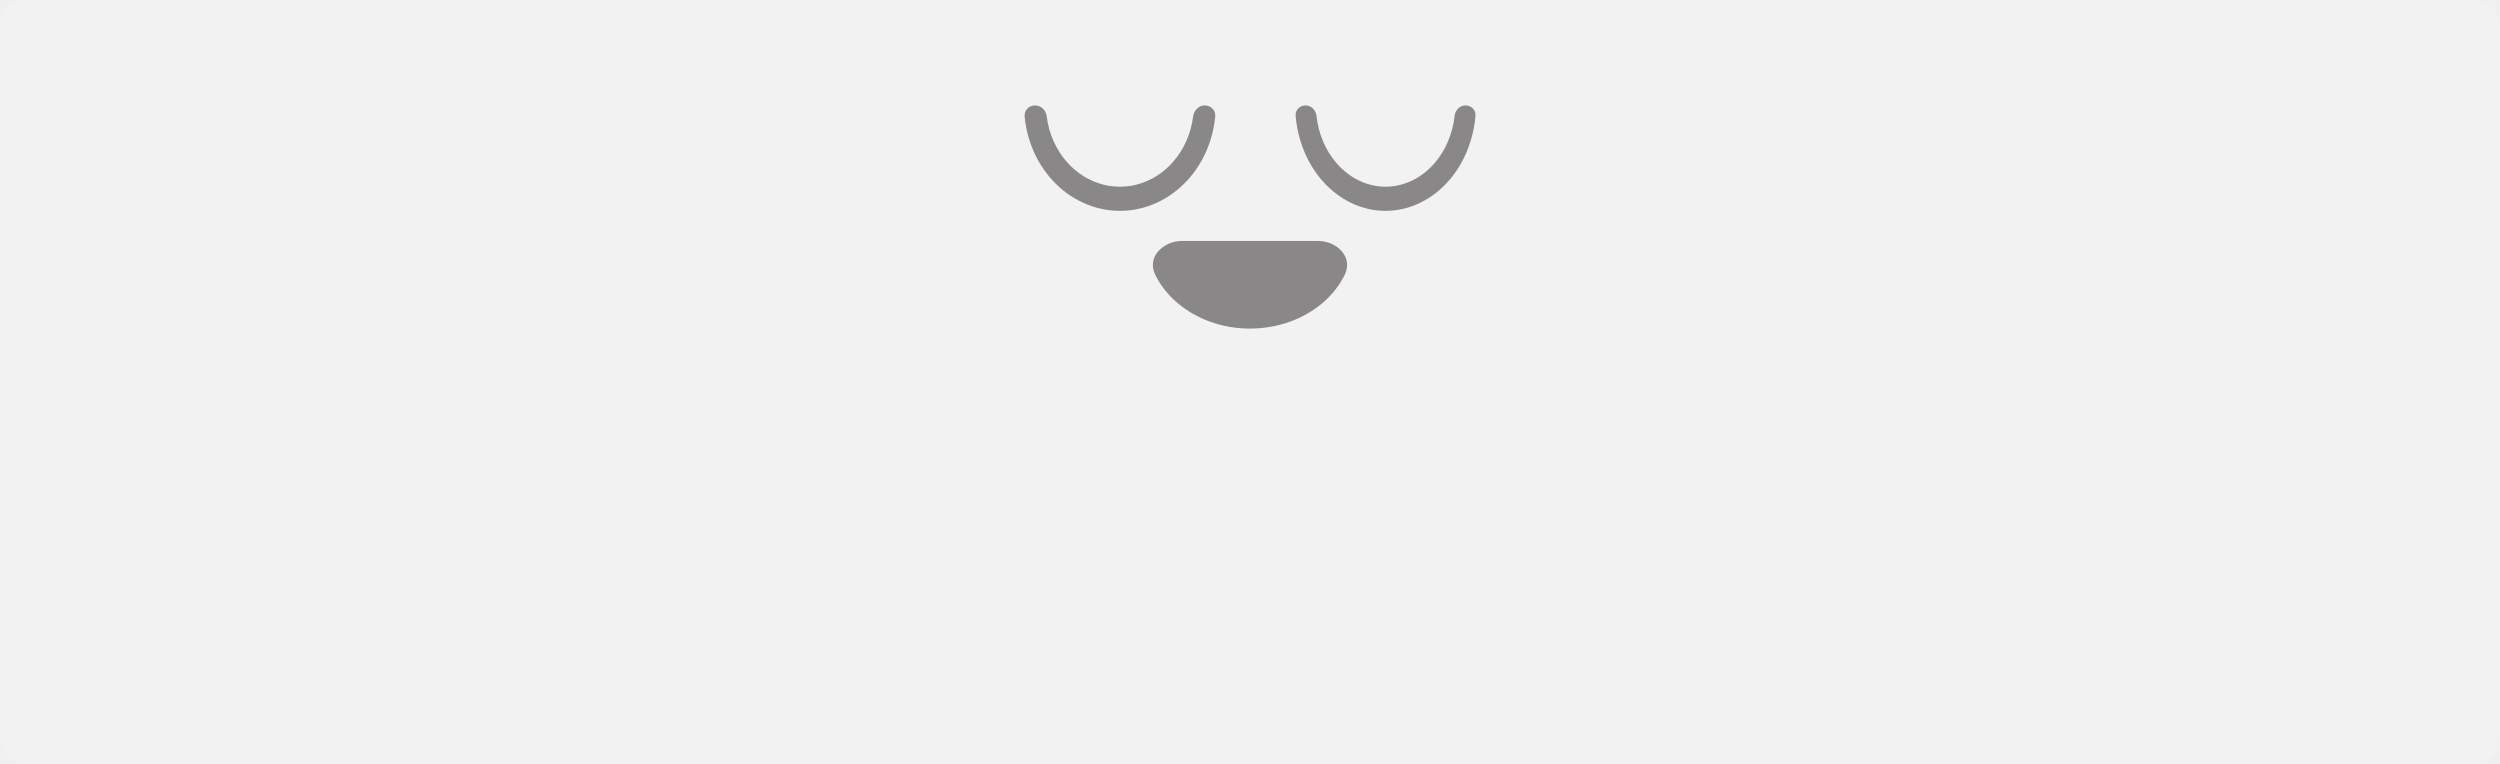
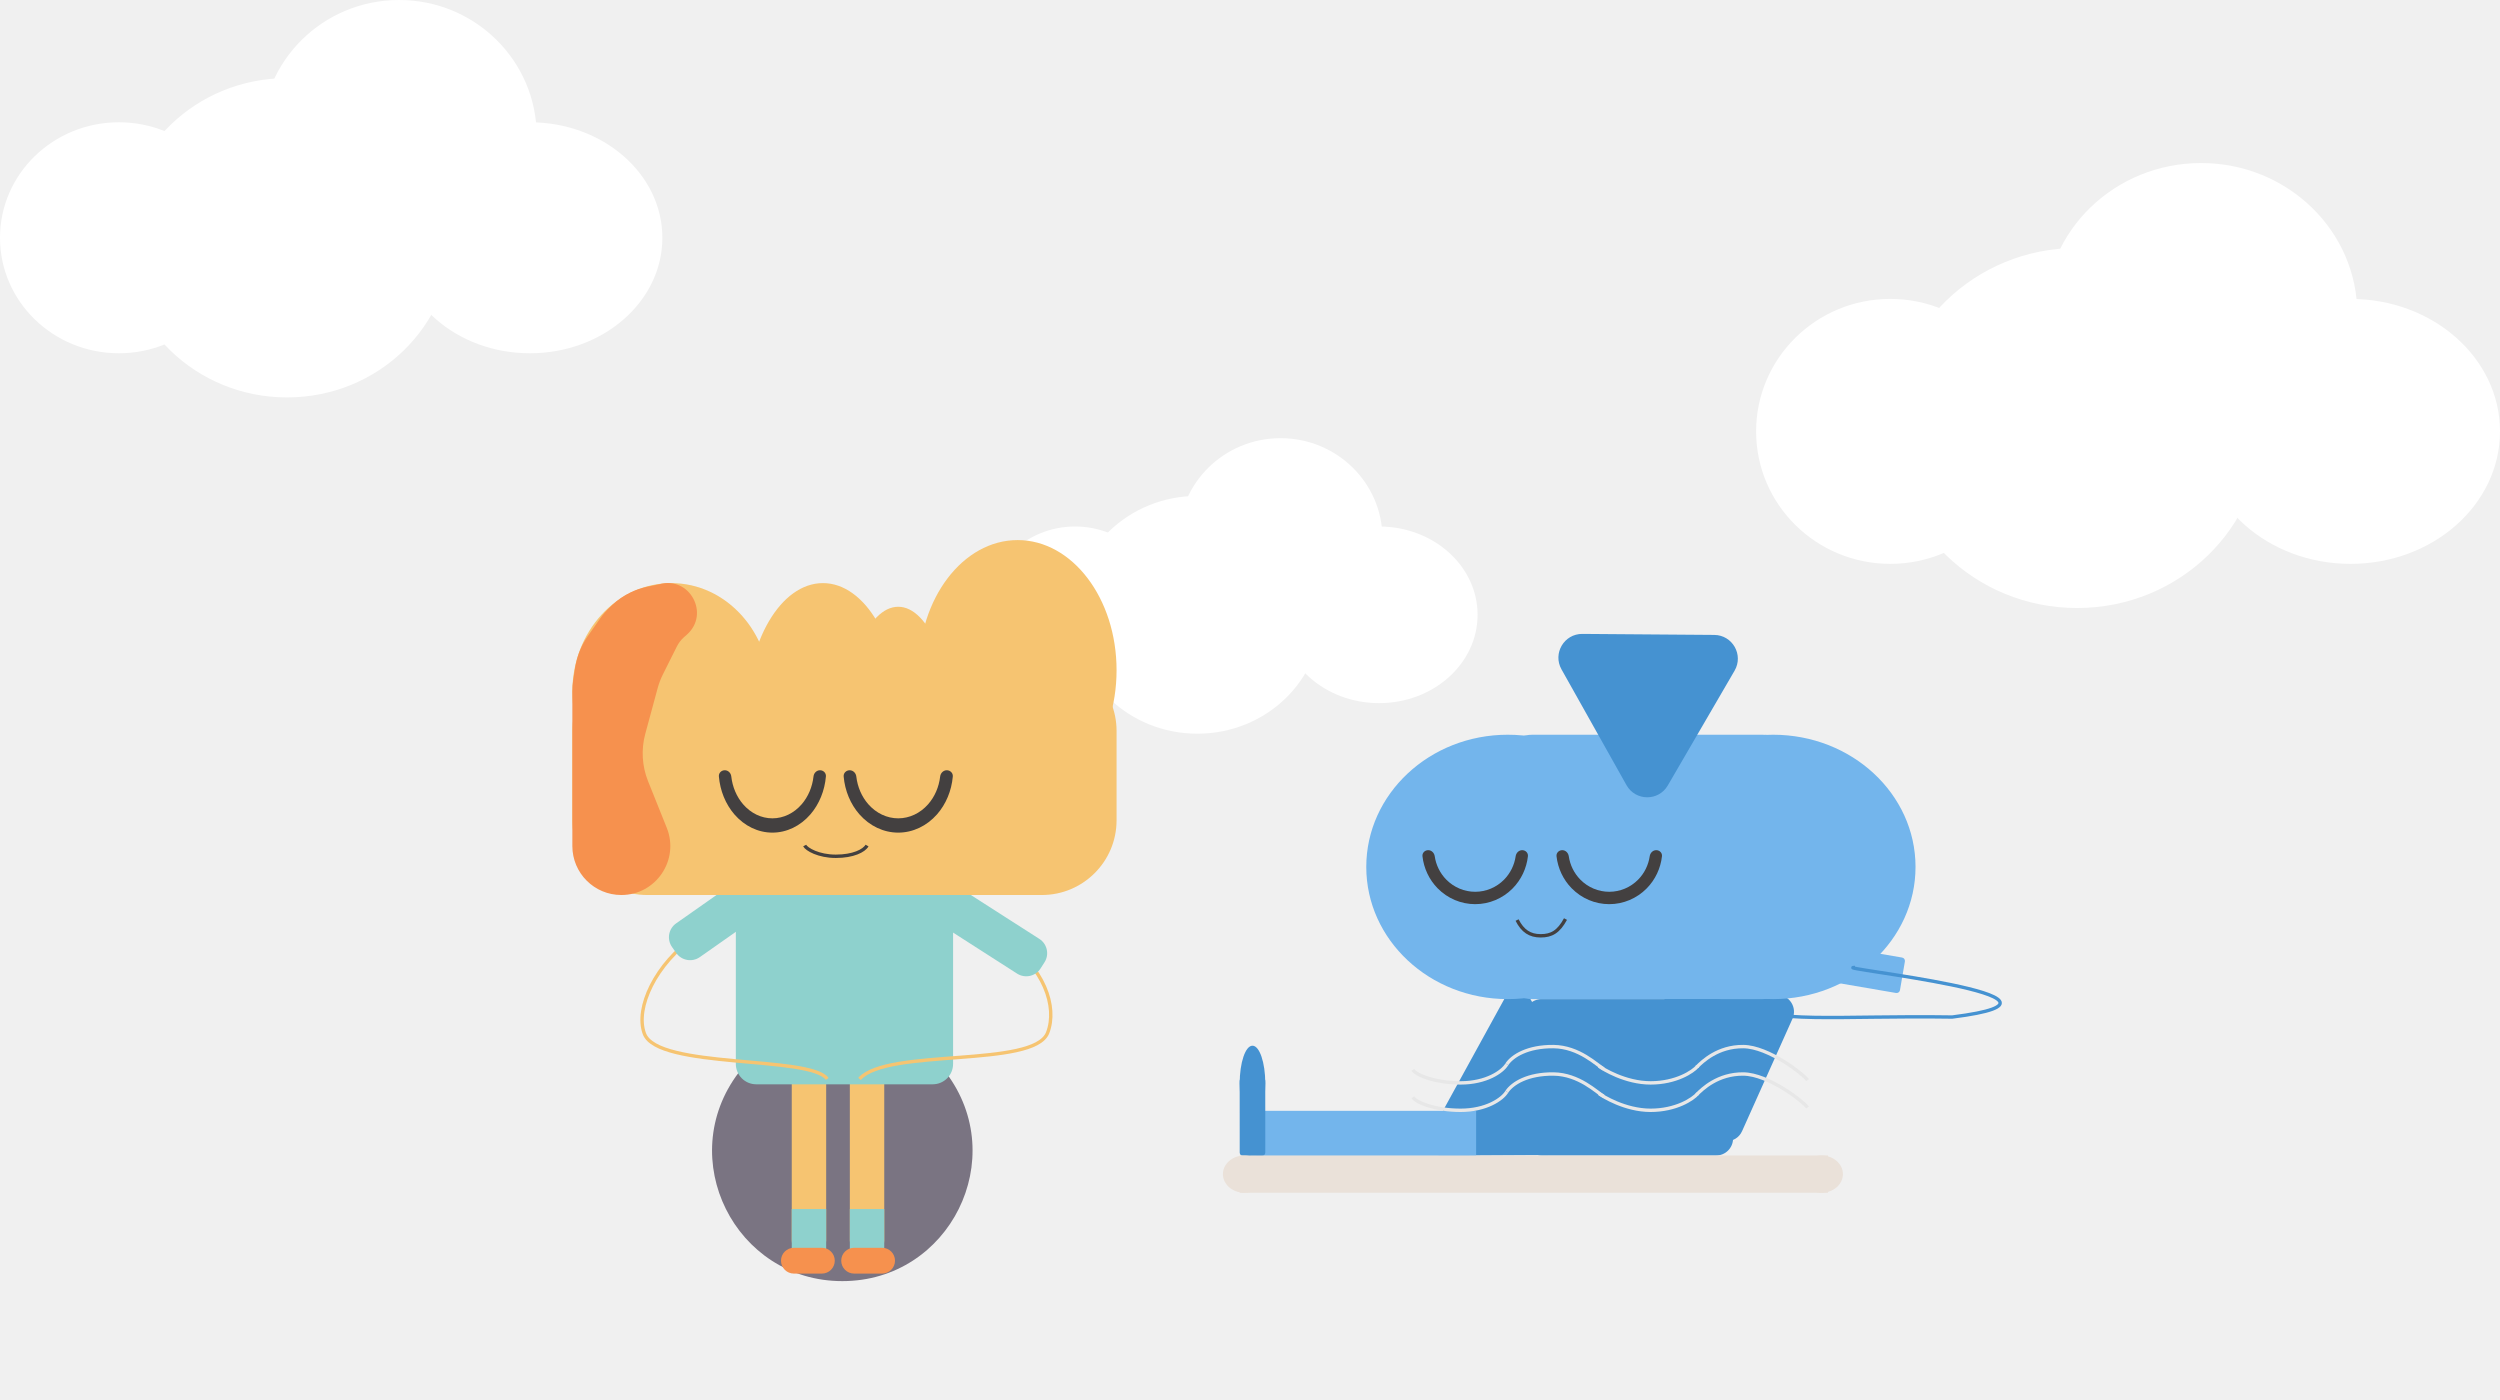
- <svg xmlns="http://www.w3.org/2000/svg" width="913" height="279" viewBox="0 0 913 279" fill="none">
-   <rect width="913" height="279" rx="10" fill="#F2F2F2" />
-   <path d="M439.991 38.5C442.205 38.5 444.02 40.299 443.81 42.504C442.98 51.243 439.449 59.453 433.749 65.724C427.185 72.944 418.283 77 409 77C399.717 77 390.815 72.944 384.251 65.724C378.551 59.453 375.02 51.243 374.19 42.504C373.98 40.299 375.795 38.5 378.009 38.5V38.5C380.224 38.5 381.993 40.302 382.265 42.5C383.055 48.894 385.726 54.872 389.921 59.486C394.981 65.052 401.844 68.179 409 68.179C416.156 68.179 423.019 65.052 428.079 59.486C432.274 54.872 434.945 48.894 435.735 42.5C436.007 40.302 437.776 38.5 439.991 38.5V38.5Z" fill="#434040" fill-opacity="0.6" />
-   <path d="M535.22 38.5C537.308 38.5 539.017 40.196 538.841 42.276C538.096 51.1 534.756 59.399 529.335 65.724C523.146 72.944 514.752 77 506 77C497.248 77 488.854 72.944 482.665 65.724C477.244 59.399 473.904 51.1 473.159 42.276C472.983 40.196 474.692 38.5 476.78 38.5V38.5C478.868 38.5 480.539 40.198 480.767 42.273C481.479 48.753 484.009 54.817 488.012 59.486C492.782 65.052 499.253 68.179 506 68.179C512.747 68.179 519.218 65.052 523.988 59.486C527.991 54.817 530.521 48.753 531.233 42.273C531.461 40.198 533.132 38.5 535.22 38.5V38.5Z" fill="#434040" fill-opacity="0.6" />
-   <path d="M481.318 88C488.322 88 494.204 93.945 491.145 100.246V100.246C489.261 104.128 486.499 107.656 483.017 110.627C479.534 113.599 475.4 115.956 470.851 117.564C466.301 119.172 461.425 120 456.5 120C451.575 120 446.699 119.172 442.149 117.564C437.6 115.956 433.466 113.599 429.983 110.627C426.501 107.656 423.739 104.128 421.855 100.246V100.246C418.796 93.945 424.678 88 431.682 88L456.5 88H481.318Z" fill="#434040" fill-opacity="0.6" />
+ <svg xmlns="http://www.w3.org/2000/svg" width="736" height="412" viewBox="0 0 736 412" fill="none">
+   <ellipse className="cloud_middle" cx="352.5" cy="181" rx="36.5" ry="35" fill="white" />
+   <ellipse className="cloud_middle" cx="406" cy="181" rx="29" ry="26" fill="white" />
+   <ellipse className="cloud_middle" cx="316.5" cy="181" rx="26.5" ry="26" fill="white" />
+   <ellipse className="cloud_middle" cx="377" cy="158.5" rx="30" ry="29.5" fill="white" />
+   <path d="M443.198 293.509C444.707 290.762 448.646 290.738 450.187 293.467L473.075 333.992C474.576 336.649 472.668 339.941 469.616 339.959L424.322 340.228C421.27 340.246 419.323 336.977 420.793 334.302L443.198 293.509Z" fill="#4592D1" />
+   <path d="M512.869 333.003C511.101 336.945 505.503 336.941 503.741 332.997L488.945 299.874C487.467 296.566 489.89 292.833 493.514 292.835L523.153 292.856C526.777 292.859 529.195 296.595 527.712 299.902L512.869 333.003Z" fill="#4592D1" />
+   <rect x="441.148" y="216.304" width="87.701" height="77.835" rx="10" fill="#73B5EC" />
+   <ellipse cx="443.889" cy="255.221" rx="41.658" ry="38.917" fill="#73B5EC" />
+   <path d="M563.93 255.221C563.93 276.714 545.156 294.138 521.998 294.138C498.839 294.138 480.066 276.714 480.066 255.221C480.066 233.727 498.839 216.304 521.998 216.304C545.156 216.304 563.93 233.727 563.93 255.221Z" fill="#73B5EC" />
+   <path d="M448.129 250.288C449.117 250.288 449.929 251.091 449.82 252.074C449.424 255.632 447.856 258.971 445.343 261.528C442.413 264.509 438.44 266.184 434.297 266.184C430.154 266.184 426.18 264.509 423.25 261.528C420.738 258.971 419.169 255.632 418.774 252.074C418.665 251.091 419.476 250.288 420.464 250.288V250.288C421.453 250.288 422.241 251.093 422.382 252.071C422.757 254.661 423.94 257.079 425.781 258.953C428.04 261.251 431.103 262.542 434.297 262.542C437.491 262.542 440.554 261.251 442.812 258.953C444.653 257.079 445.837 254.661 446.211 252.071C446.353 251.093 447.141 250.288 448.129 250.288V250.288Z" fill="#434040" fillOpacity="0.6" />
+   <path d="M460.881 270.569C458.852 274.326 456.758 275.502 453.578 275.502C450.399 275.502 448.258 274.095 446.63 270.858" stroke="#434040" strokeOpacity="0.6" strokeWidth="4" strokeLinecap="round" strokeLinejoin="round" />
+   <rect x="448.822" y="294.138" width="61.391" height="46.043" rx="5" fill="#4592D1" />
+   <rect x="525.854" y="276.05" width="35.629" height="10.582" rx="1" transform="rotate(9.73121 525.854 276.05)" fill="#73B5EC" />
+   <path d="M511.857 295.235C521.45 301.61 540.705 298.902 574.722 299.418C621.21 293.59 537.346 284.82 546.116 284.82" stroke="#4592D1" strokeWidth="19" />
+   <rect x="369.891" y="327.026" width="64.68" height="13.265" fill="#73B5EC" />
+   <path d="M490.996 231.244C488.272 235.925 481.493 235.873 478.842 231.15L459.697 197.047C457.066 192.36 460.48 186.58 465.855 186.621L504.669 186.921C510.044 186.962 513.368 192.795 510.665 197.441L490.996 231.244Z" fill="#4592D1" />
+   <rect width="23.142" height="7.533" rx="1" transform="matrix(0.000600427 1 -0.999994 0.00339957 372.491 317.16)" fill="#4592D1" />
+   <ellipse rx="11.103" ry="3.768" transform="matrix(0.000600427 1 -0.999994 0.00339957 368.733 318.958)" fill="#4592D1" />
+   <path d="M487.594 250.288C488.583 250.288 489.394 251.091 489.285 252.074C488.89 255.632 487.321 258.971 484.808 261.528C481.879 264.509 477.905 266.184 473.762 266.184C469.619 266.184 465.646 264.509 462.716 261.528C460.203 258.971 458.635 255.632 458.239 252.074C458.13 251.091 458.942 250.288 459.93 250.288V250.288C460.918 250.288 461.706 251.093 461.848 252.071C462.222 254.661 463.406 257.079 465.247 258.953C467.505 261.251 470.568 262.542 473.762 262.542C476.956 262.542 480.019 261.251 482.278 258.953C484.119 257.079 485.302 254.661 485.677 252.071C485.818 251.093 486.606 250.288 487.594 250.288V250.288Z" fill="#434040" fillOpacity="0.6" />
+   <path d="M443.615 313.323C442.299 315.54 437.512 318.804 430.028 318.804C422.544 318.804 417.018 316.587 415.934 314.967" stroke="#E7E7E7" strokeWidth="4" strokeLinecap="round" />
+   <path d="M443.615 313.323C445.259 310.856 449.76 308.048 457.318 308.116C464.876 308.184 470.199 313.597 472.118 314.693" stroke="#E7E7E7" strokeWidth="4" strokeLinecap="round" />
+   <path d="M499.798 313.871C498.428 315.515 493.422 318.804 485.937 318.804C478.453 318.804 471.844 314.693 470.747 313.871" stroke="#E7E7E7" strokeWidth="4" strokeLinecap="round" />
+   <path d="M499.524 314.145C501.169 312.501 505.744 308.048 513.228 308.116C520.712 308.183 531.069 316.352 532.138 317.982" stroke="#E7E7E7" strokeWidth="4" strokeLinecap="round" />
+   <path d="M443.615 321.394C442.299 323.611 437.512 326.875 430.028 326.875C422.544 326.875 417.018 324.658 415.934 323.038" stroke="#E7E7E7" strokeWidth="4" strokeLinecap="round" />
+   <path d="M443.615 321.394C445.259 318.927 449.76 316.118 457.318 316.187C464.876 316.255 470.199 321.668 472.118 322.764" stroke="#E7E7E7" strokeWidth="4" strokeLinecap="round" />
+   <path d="M499.798 321.942C498.428 323.586 493.422 326.875 485.937 326.875C478.453 326.875 471.844 322.764 470.747 321.942" stroke="#E7E7E7" strokeWidth="4" strokeLinecap="round" />
+   <path d="M499.524 322.216C501.169 320.572 505.744 316.119 513.228 316.187C520.712 316.254 531.069 324.423 532.138 326.053" stroke="#E7E7E7" strokeWidth="4" strokeLinecap="round" />
+   <rect x="364.958" y="340.181" width="173.21" height="10.963" fill="#EAE1D9" />
+   <ellipse cx="366.328" cy="345.663" rx="6.304" ry="5.481" fill="#EAE1D9" />
+   <ellipse cx="536.249" cy="345.663" rx="6.304" ry="5.481" fill="#EAE1D9" />
+   <path d="M217.471 315.759C232.788 295.554 263.161 295.554 278.478 315.759V315.759C297.59 340.968 279.609 377.162 247.975 377.162V377.162C216.34 377.162 198.36 340.968 217.471 315.759V315.759Z" fill="#7A7482" />
+   <rect x="250.191" y="314.152" width="10.132" height="55.095" rx="4" fill="#F6C471" fillOpacity="0.7" />
+   <rect x="233.093" y="314.152" width="10.132" height="55.095" rx="4" fill="#F6C471" fillOpacity="0.7" />
+   <rect x="233.093" y="355.948" width="10.132" height="12.032" fill="#8ED1CD" />
+   <rect x="250.191" y="355.948" width="10.132" height="12.032" fill="#8ED1CD" />
+   <rect x="216.628" y="257.157" width="63.961" height="62.061" rx="6" fill="#8ED1CD" />
+   <path d="M253.041 317.635C261.273 308.452 304.364 314.494 308.425 304.038C311.379 296.434 307.375 284.71 295.47 276.789" stroke="#F6C471" strokeWidth="15" strokeLinecap="round" />
+   <path d="M243.542 317.635C238.476 310.669 193.632 314.785 189.714 304.336C186.864 296.737 193.09 283.64 204.577 275.724" stroke="#F6C471" strokeWidth="15" strokeLinecap="round" />
+   <rect x="225.386" y="253.358" width="12.14" height="37.158" rx="5" transform="rotate(54.9391 225.386 253.358)" fill="#8ED1CD" />
+   <rect x="272.356" y="269.278" width="12.14" height="37.158" rx="5" transform="rotate(-57.3443 272.356 269.278)" fill="#8ED1CD" />
+   <rect x="168.499" y="193.197" width="160.218" height="70.293" rx="22" fill="#F6C471" />
+   <ellipse cx="197.63" cy="203.646" rx="29.131" ry="31.98" fill="#F6C471" />
+   <ellipse cx="299.586" cy="197.313" rx="29.131" ry="38.313" fill="#F6C471" />
+   <ellipse cx="242.275" cy="209.978" rx="22.481" ry="38.313" fill="#F6C471" />
+   <ellipse cx="264.44" cy="216.944" rx="16.148" ry="38.313" fill="#F6C471" />
+   <path d="M241.412 226.76C242.413 226.76 243.233 227.574 243.148 228.572C242.789 232.777 241.187 236.732 238.588 239.746C235.619 243.19 231.592 245.125 227.393 245.125C223.195 245.125 219.168 243.19 216.199 239.746C213.6 236.732 211.998 232.777 211.639 228.572C211.554 227.574 212.374 226.76 213.375 226.76V226.76C214.377 226.76 215.178 227.575 215.289 228.57C215.632 231.657 216.846 234.546 218.763 236.771C221.052 239.426 224.157 240.918 227.393 240.918C230.63 240.918 233.735 239.426 236.023 236.771C237.941 234.546 239.155 231.657 239.498 228.57C239.609 227.575 240.41 226.76 241.412 226.76V226.76Z" fill="#434040" fillOpacity="0.6" />
+   <path d="M278.738 226.76C279.76 226.76 280.597 227.59 280.506 228.608C280.134 232.8 278.502 236.74 275.859 239.746C272.83 243.19 268.723 245.125 264.44 245.125C260.157 245.125 256.05 243.19 253.021 239.746C250.378 236.74 248.746 232.8 248.373 228.608C248.283 227.59 249.12 226.76 250.141 226.76V226.76C251.163 226.76 251.98 227.591 252.097 228.606C252.453 231.68 253.689 234.555 255.637 236.771C257.972 239.426 261.138 240.918 264.44 240.918C267.741 240.918 270.908 239.426 273.242 236.771C275.191 234.555 276.427 231.68 276.782 228.606C276.9 227.591 277.717 226.76 278.738 226.76V226.76Z" fill="#434040" fillOpacity="0.6" />
+   <path d="M255.257 248.925C254.383 250.477 251.146 252.091 246.075 252.091C241.004 252.091 237.476 250.042 236.893 248.925" stroke="#434040" strokeOpacity="0.6" strokeWidth="4" strokeLinecap="round" />
+   <path d="M169.533 195.418C170.14 192.49 171.338 189.717 173.053 187.268L176.671 182.102C177.55 180.847 178.557 179.688 179.676 178.642L180.338 178.024C181.929 176.538 183.739 175.304 185.703 174.366V174.366C187.258 173.624 188.897 173.073 190.585 172.725L194.187 171.982V171.982C203.024 169.555 209.089 180.717 202.244 186.811L201.334 187.621C200.486 188.376 199.789 189.285 199.281 190.3L195.172 198.511C194.517 199.82 193.994 201.191 193.611 202.604L189.971 216.036C188.721 220.652 189.008 225.549 190.789 229.986L196.295 243.702C200.098 253.174 193.123 263.49 182.916 263.49V263.49C174.954 263.49 168.499 257.035 168.499 249.073V221.272V203.543C168.499 202.438 168.582 201.334 168.748 200.242L169.337 196.363L169.533 195.418Z" fill="#F6914E" fillOpacity="0.5" />
+   <rect x="229.927" y="367.347" width="15.832" height="7.599" rx="3.8" fill="#F6914E" />
+   <rect x="247.658" y="367.347" width="15.832" height="7.599" rx="3.8" fill="#F6914E" />
+   <ellipse className="cloud_left" cx="84.5" cy="70" rx="48.5" ry="47" fill="white" />
+   <ellipse className="cloud_left" cx="156" cy="70" rx="39" ry="34" fill="white" />
+   <ellipse className="cloud_left" cx="35" cy="70" rx="35" ry="34" fill="white" />
+   <ellipse className="cloud_left" cx="117.5" cy="40" rx="40.5" ry="40" fill="white" />
+   <ellipse className="cloud_start" cx="611.5" cy="126" rx="54.5" ry="53" fill="white" />
+   <ellipse className="cloud_start" cx="692" cy="127" rx="44" ry="39" fill="white" />
+   <ellipse className="cloud_start" cx="556.5" cy="127" rx="39.5" ry="39" fill="white" />
+   <ellipse className="cloud_start" cx="648" cy="92.5" rx="46" ry="44.5" fill="white" />
</svg>
